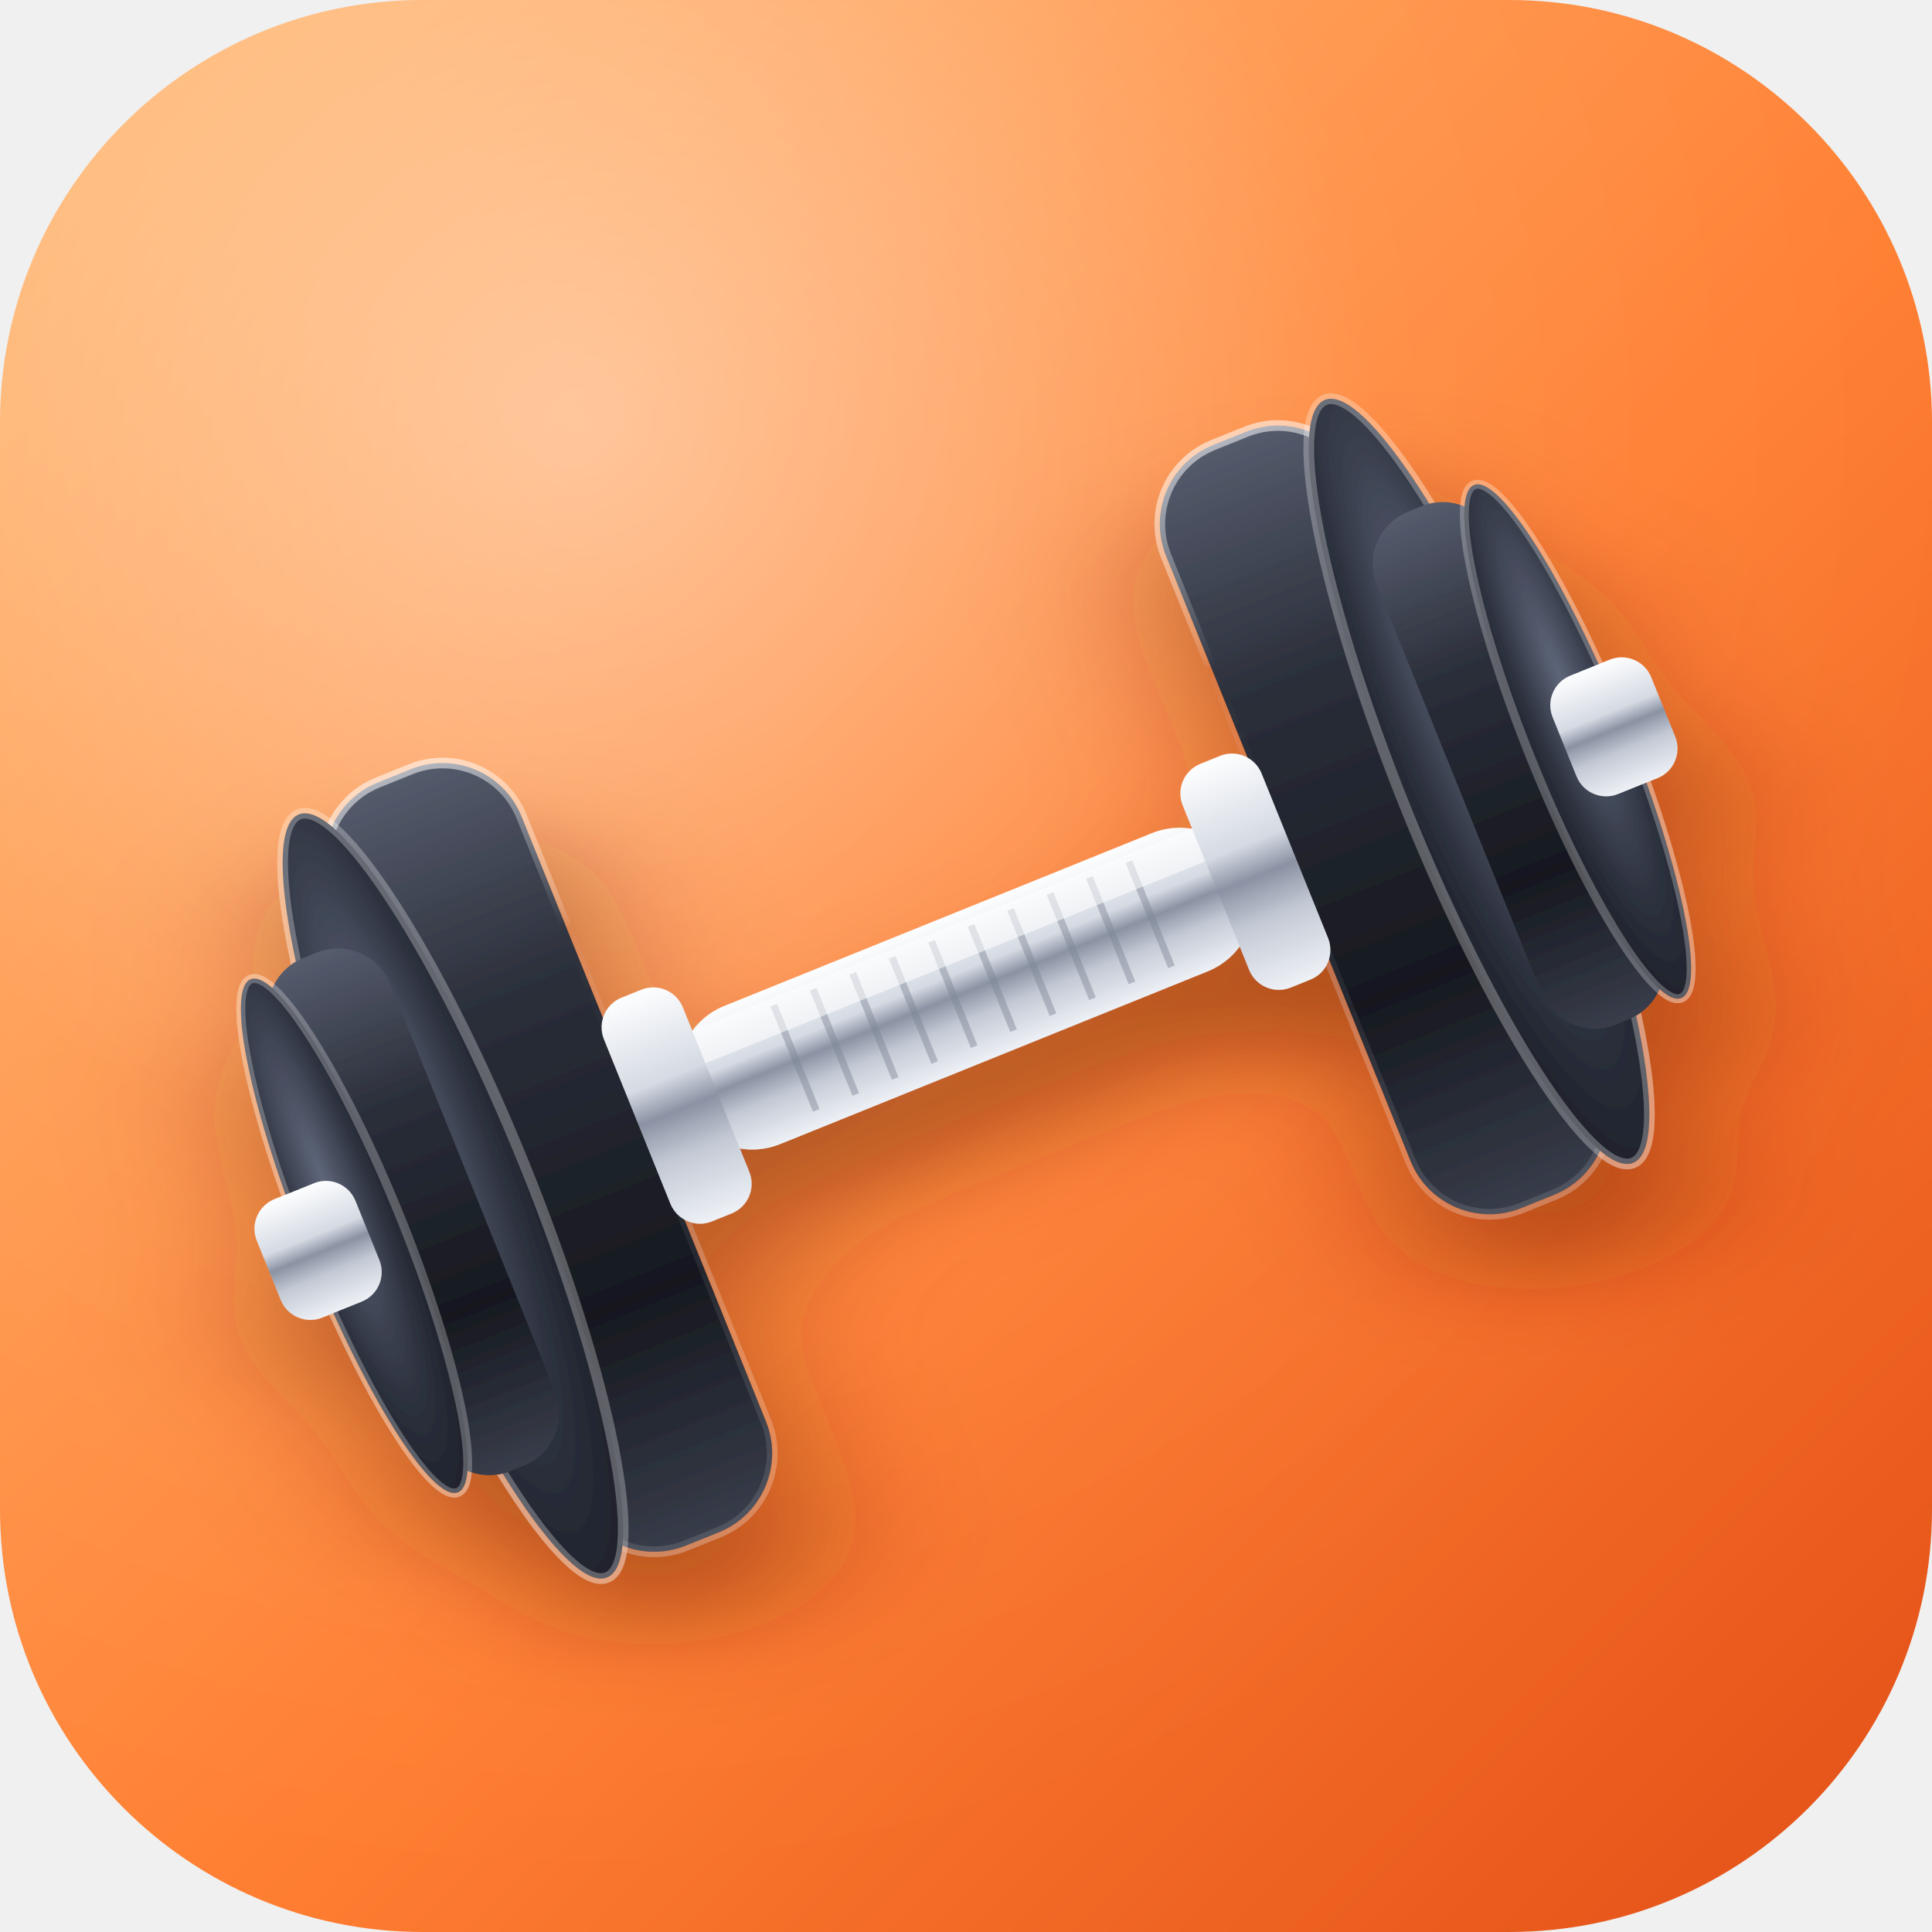
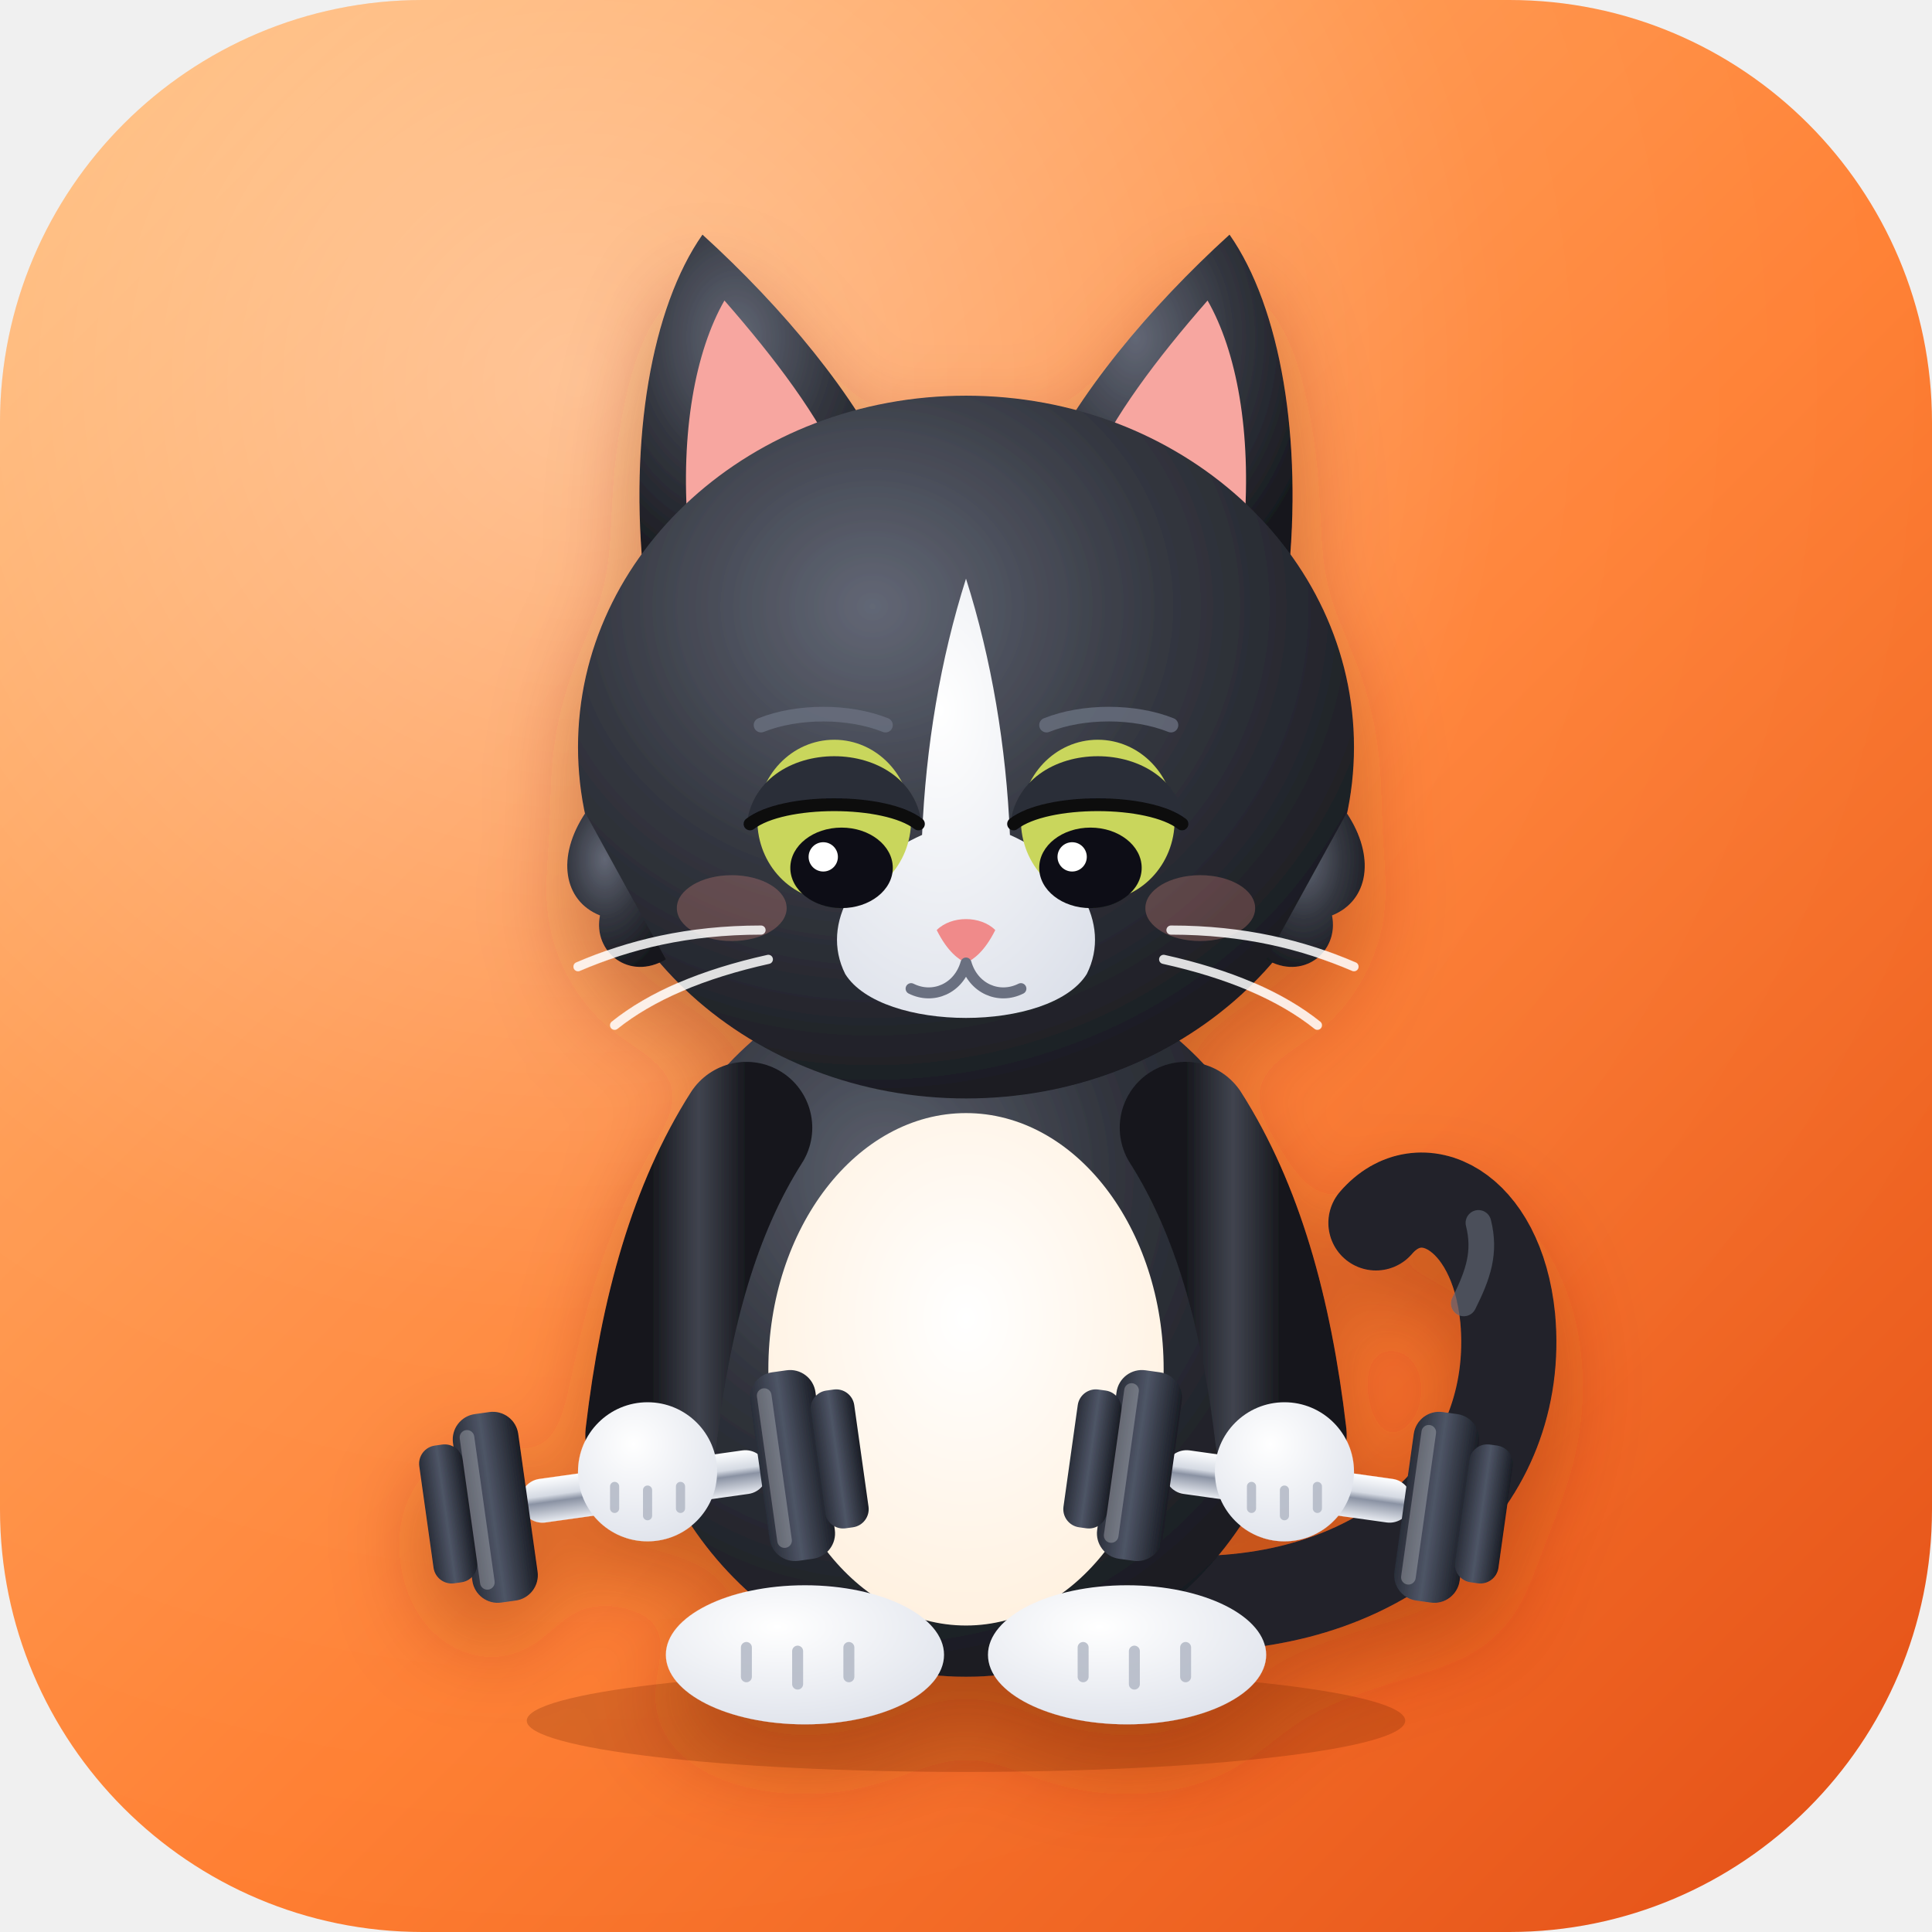
<svg xmlns="http://www.w3.org/2000/svg" viewBox="0 0 512 512">
  <defs>
    <linearGradient id="bg" x1="0" y1="0" x2="1" y2="1">
      <stop offset="0" stop-color="#FFB870" />
      <stop offset=".55" stop-color="#FF7F32" />
      <stop offset="1" stop-color="#E24E16" />
    </linearGradient>
-     <radialGradient id="glow" cx=".3" cy=".22" r=".75">
-       <stop offset="0" stop-color="#FFFFFF" stop-opacity=".42" />
-       <stop offset=".55" stop-color="#FFFFFF" stop-opacity=".06" />
+     <radialGradient id="glow" cx=".3" cy=".2" r=".8">
+       <stop offset="0" stop-color="#FFFFFF" stop-opacity=".38" />
+       <stop offset=".6" stop-color="#FFFFFF" stop-opacity=".05" />
      <stop offset="1" stop-color="#FFFFFF" stop-opacity="0" />
+     </radialGradient>
+     <radialGradient id="fur" cx=".38" cy=".3" r=".8">
+       <stop offset="0" stop-color="#5C616E" />
+       <stop offset=".45" stop-color="#30333C" />
+       <stop offset="1" stop-color="#15161B" />
+     </radialGradient>
+     <radialGradient id="head" cx=".38" cy=".3" r=".78">
+       <stop offset="0" stop-color="#626775" />
+       <stop offset=".5" stop-color="#33363F" />
+       <stop offset="1" stop-color="#16171C" />
+     </radialGradient>
+     <linearGradient id="limb" x1="0" y1="0" x2="1" y2="0">
+       <stop offset="0" stop-color="#17181D" />
+       <stop offset=".5" stop-color="#40444F" />
+       <stop offset="1" stop-color="#17181D" />
+     </linearGradient>
+     <radialGradient id="belly" cx=".5" cy=".4" r=".6">
+       <stop offset="0" stop-color="#FFFFFF" />
+       <stop offset="1" stop-color="#FFF1E0" />
+     </radialGradient>
+     <radialGradient id="sock" cx=".4" cy=".3" r=".8">
+       <stop offset="0" stop-color="#FFFFFF" />
+       <stop offset="1" stop-color="#DDE1EA" />
    </radialGradient>
    <linearGradient id="metal" x1="0" y1="0" x2="0" y2="1">
      <stop offset="0" stop-color="#FDFEFF" />
-       <stop offset=".38" stop-color="#D5DAE3" />
-       <stop offset=".52" stop-color="#8A92A3" />
-       <stop offset=".7" stop-color="#C3C9D4" />
-       <stop offset="1" stop-color="#EEF1F6" />
+       <stop offset=".4" stop-color="#D5DAE3" />
+       <stop offset=".55" stop-color="#8A92A3" />
+       <stop offset="1" stop-color="#E8EBF1" />
    </linearGradient>
-     <linearGradient id="side" x1="0" y1="0" x2="0" y2="1">
-       <stop offset="0" stop-color="#555C6D" />
-       <stop offset=".3" stop-color="#2B2F3A" />
-       <stop offset=".7" stop-color="#16181F" />
-       <stop offset="1" stop-color="#383D4A" />
+     <linearGradient id="plate" x1="0" y1="0" x2="1" y2="0">
+       <stop offset="0" stop-color="#2A2E39" />
+       <stop offset=".45" stop-color="#4E5566" />
+       <stop offset="1" stop-color="#1A1D25" />
    </linearGradient>
-     <radialGradient id="face" cx=".42" cy=".38" r=".7">
-       <stop offset="0" stop-color="#5E6679" />
-       <stop offset=".6" stop-color="#2E3340" />
-       <stop offset="1" stop-color="#1A1D25" />
-     </radialGradient>
-     <linearGradient id="rim" x1="0" y1="0" x2="0" y2="1">
-       <stop offset="0" stop-color="#FFFFFF" stop-opacity=".55" />
-       <stop offset=".25" stop-color="#FFFFFF" stop-opacity="0" />
-       <stop offset="1" stop-color="#FFFFFF" stop-opacity=".12" />
-     </linearGradient>
-     <filter id="shadow" x="-30%" y="-30%" width="160%" height="170%">
-       <feDropShadow dx="0" dy="22" stdDeviation="20" flood-color="#6E2200" flood-opacity=".5" />
+     <filter id="soft" x="-20%" y="-20%" width="140%" height="150%">
+       <feDropShadow dx="0" dy="12" stdDeviation="12" flood-color="#7A2600" flood-opacity=".38" />
    </filter>
-     <g id="plates">
-       <rect x="100" y="140" width="58" height="232" rx="24" fill="url(#side)" />
-       <rect x="100" y="140" width="58" height="232" rx="24" fill="none" stroke="url(#rim)" stroke-width="3" />
-       <ellipse cx="100" cy="256" rx="22" ry="116" fill="url(#face)" />
-       <ellipse cx="100" cy="256" rx="22" ry="116" fill="none" stroke="#FFFFFF" stroke-opacity=".28" stroke-width="3" />
-       <ellipse cx="97" cy="256" rx="7" ry="26" fill="#0E1015" opacity=".7" />
-       <rect x="70" y="178" width="36" height="156" rx="16" fill="url(#side)" />
-       <ellipse cx="70" cy="256" rx="14" ry="78" fill="url(#face)" />
-       <ellipse cx="70" cy="256" rx="14" ry="78" fill="none" stroke="#FFFFFF" stroke-opacity=".26" stroke-width="2.5" />
-       <rect x="44" y="238" width="30" height="36" rx="9" fill="url(#metal)" />
-       <rect x="156" y="222" width="24" height="68" rx="9" fill="url(#metal)" />
+     <g id="db">
+       <rect x="-34" y="-6" width="68" height="12" rx="6" fill="url(#metal)" />
+       <rect x="-50" y="-26" width="18" height="52" rx="7" fill="url(#plate)" />
+       <rect x="-60" y="-19" width="12" height="38" rx="5" fill="url(#plate)" />
+       <rect x="32" y="-26" width="18" height="52" rx="7" fill="url(#plate)" />
+       <rect x="48" y="-19" width="12" height="38" rx="5" fill="url(#plate)" />
+       <rect x="-48" y="-22" width="4" height="44" rx="2" fill="#FFFFFF" opacity=".25" />
+       <rect x="34" y="-22" width="4" height="44" rx="2" fill="#FFFFFF" opacity=".25" />
    </g>
  </defs>
  <rect width="512" height="512" rx="112" fill="url(#bg)" />
  <rect width="512" height="512" rx="112" fill="url(#glow)" />
-   <g transform="translate(256 262) scale(.94) rotate(-22) translate(-256 -256)" filter="url(#shadow)">
-     <rect x="170" y="235" width="172" height="42" rx="21" fill="url(#metal)" />
-     <g stroke="#7E8696" stroke-opacity=".45" stroke-width="2">
-       <path d="M204 240v32M216 240v32M228 240v32M240 240v32M252 240v32M264 240v32M276 240v32M288 240v32M300 240v32M312 240v32" />
+   <g transform="translate(256 262) scale(.97) translate(-256 -262)">
+     <ellipse cx="256" cy="462" rx="120" ry="14" fill="#6E2200" opacity=".25" />
+     <g filter="url(#soft)">
+       <path d="M318,430 C372,430 408,396 404,352 C401,322 380,312 368,326" fill="none" stroke="#22242B" stroke-width="26" stroke-linecap="round" />
+       <path d="M392,348 C396,340 398,334 396,326" fill="none" stroke="#5C616E" stroke-width="7" stroke-linecap="round" opacity=".7" />
+       <ellipse cx="256" cy="352" rx="92" ry="98" fill="url(#fur)" />
+       <ellipse cx="256" cy="366" rx="54" ry="70" fill="url(#belly)" />
+       <ellipse cx="212" cy="444" rx="38" ry="19" fill="url(#sock)" />
+       <ellipse cx="300" cy="444" rx="38" ry="19" fill="url(#sock)" />
+       <path d="M196,450 v-8 M210,452 v-9 M224,450 v-8 M288,450 v-8 M302,452 v-9 M316,450 v-8" stroke="#AEB4C2" stroke-width="3" stroke-linecap="round" opacity=".8" />
+       <path d="M196,300 C182,322 174,350 170,384" fill="none" stroke="url(#limb)" stroke-width="36" stroke-linecap="round" />
+       <path d="M316,300 C330,322 338,350 342,384" fill="none" stroke="url(#limb)" stroke-width="36" stroke-linecap="round" />
+       <use href="#db" transform="translate(168 398) rotate(-8)" />
+       <use href="#db" transform="translate(344 398) rotate(8)" />
+       <circle cx="169" cy="394" r="19" fill="url(#sock)" />
+       <circle cx="343" cy="394" r="19" fill="url(#sock)" />
+       <path d="M160,404 v-6 M169,406 v-7 M178,404 v-6 M334,404 v-6 M343,406 v-7 M352,404 v-6" stroke="#AEB4C2" stroke-width="2.5" stroke-linecap="round" opacity=".8" />
+       <path d="M168,150 C164,112 170,76 184,56 C206,76 226,100 236,122 Z" fill="url(#head)" />
+       <path d="M344,150 C348,112 342,76 328,56 C306,76 286,100 276,122 Z" fill="url(#head)" />
+       <path d="M180,136 C178,110 182,88 190,74 C204,90 216,106 222,120 Z" fill="#F7A6A0" />
+       <path d="M332,136 C334,110 330,88 322,74 C308,90 296,106 290,120 Z" fill="#F7A6A0" />
+       <ellipse cx="256" cy="196" rx="106" ry="96" fill="url(#head)" />
+       <path d="M152,214 C144,226 146,238 156,242 C154,252 164,260 174,254" fill="url(#head)" />
+       <path d="M360,214 C368,226 366,238 356,242 C358,252 348,260 338,254" fill="url(#head)" />
+       <path d="M256,150 C249,172 245,196 244,220 C226,228 216,244 223,258 C233,274 279,274 289,258 C296,244 286,228 268,220 C267,196 263,172 256,150 Z" fill="url(#sock)" />
+       <ellipse cx="220" cy="216" rx="21" ry="22" fill="#C9D65B" />
+       <ellipse cx="292" cy="216" rx="21" ry="22" fill="#C9D65B" />
+       <ellipse cx="222" cy="229" rx="14" ry="11" fill="#101114" />
+       <ellipse cx="290" cy="229" rx="14" ry="11" fill="#101114" />
+       <circle cx="217" cy="226" r="4" fill="#FFFFFF" />
+       <circle cx="285" cy="226" r="4" fill="#FFFFFF" />
+       <path d="M196,218 C198,192 242,192 244,218 C234,210 206,210 196,218 Z" fill="#2C2F37" />
+       <path d="M268,218 C270,192 314,192 316,218 C306,210 278,210 268,218 Z" fill="#2C2F37" />
+       <path d="M197,217 C206,210 234,210 243,217 M269,217 C278,210 306,210 315,217" fill="none" stroke="#0B0C0F" stroke-width="3.5" stroke-linecap="round" />
+       <path d="M200,190 C210,186 224,186 234,190 M278,190 C288,186 302,186 312,190" fill="none" stroke="#6A7080" stroke-width="4" stroke-linecap="round" opacity=".8" />
+       <path d="M248,246 C252,242 260,242 264,246 C261,252 258,254 256,255 C254,254 251,252 248,246 Z" fill="#F08A8A" />
+       <path d="M256,255 C254,262 247,265 241,262 M256,255 C258,262 265,265 271,262" fill="none" stroke="#6B7080" stroke-width="3" stroke-linecap="round" />
+       <ellipse cx="192" cy="240" rx="15" ry="9" fill="#FF9C8E" opacity=".25" />
+       <ellipse cx="320" cy="240" rx="15" ry="9" fill="#FF9C8E" opacity=".25" />
+       <path d="M200,246 C180,246 164,250 150,256 M202,254 C184,258 170,264 160,272 M312,246 C332,246 348,250 362,256 M310,254 C328,258 342,264 352,272" fill="none" stroke="#FFFFFF" stroke-width="2.5" stroke-linecap="round" opacity=".85" />
    </g>
-     <rect x="170" y="238" width="172" height="10" rx="5" fill="#FFFFFF" opacity=".55" />
-     <use href="#plates" />
-     <use href="#plates" transform="translate(512 0) scale(-1 1)" />
  </g>
</svg>
